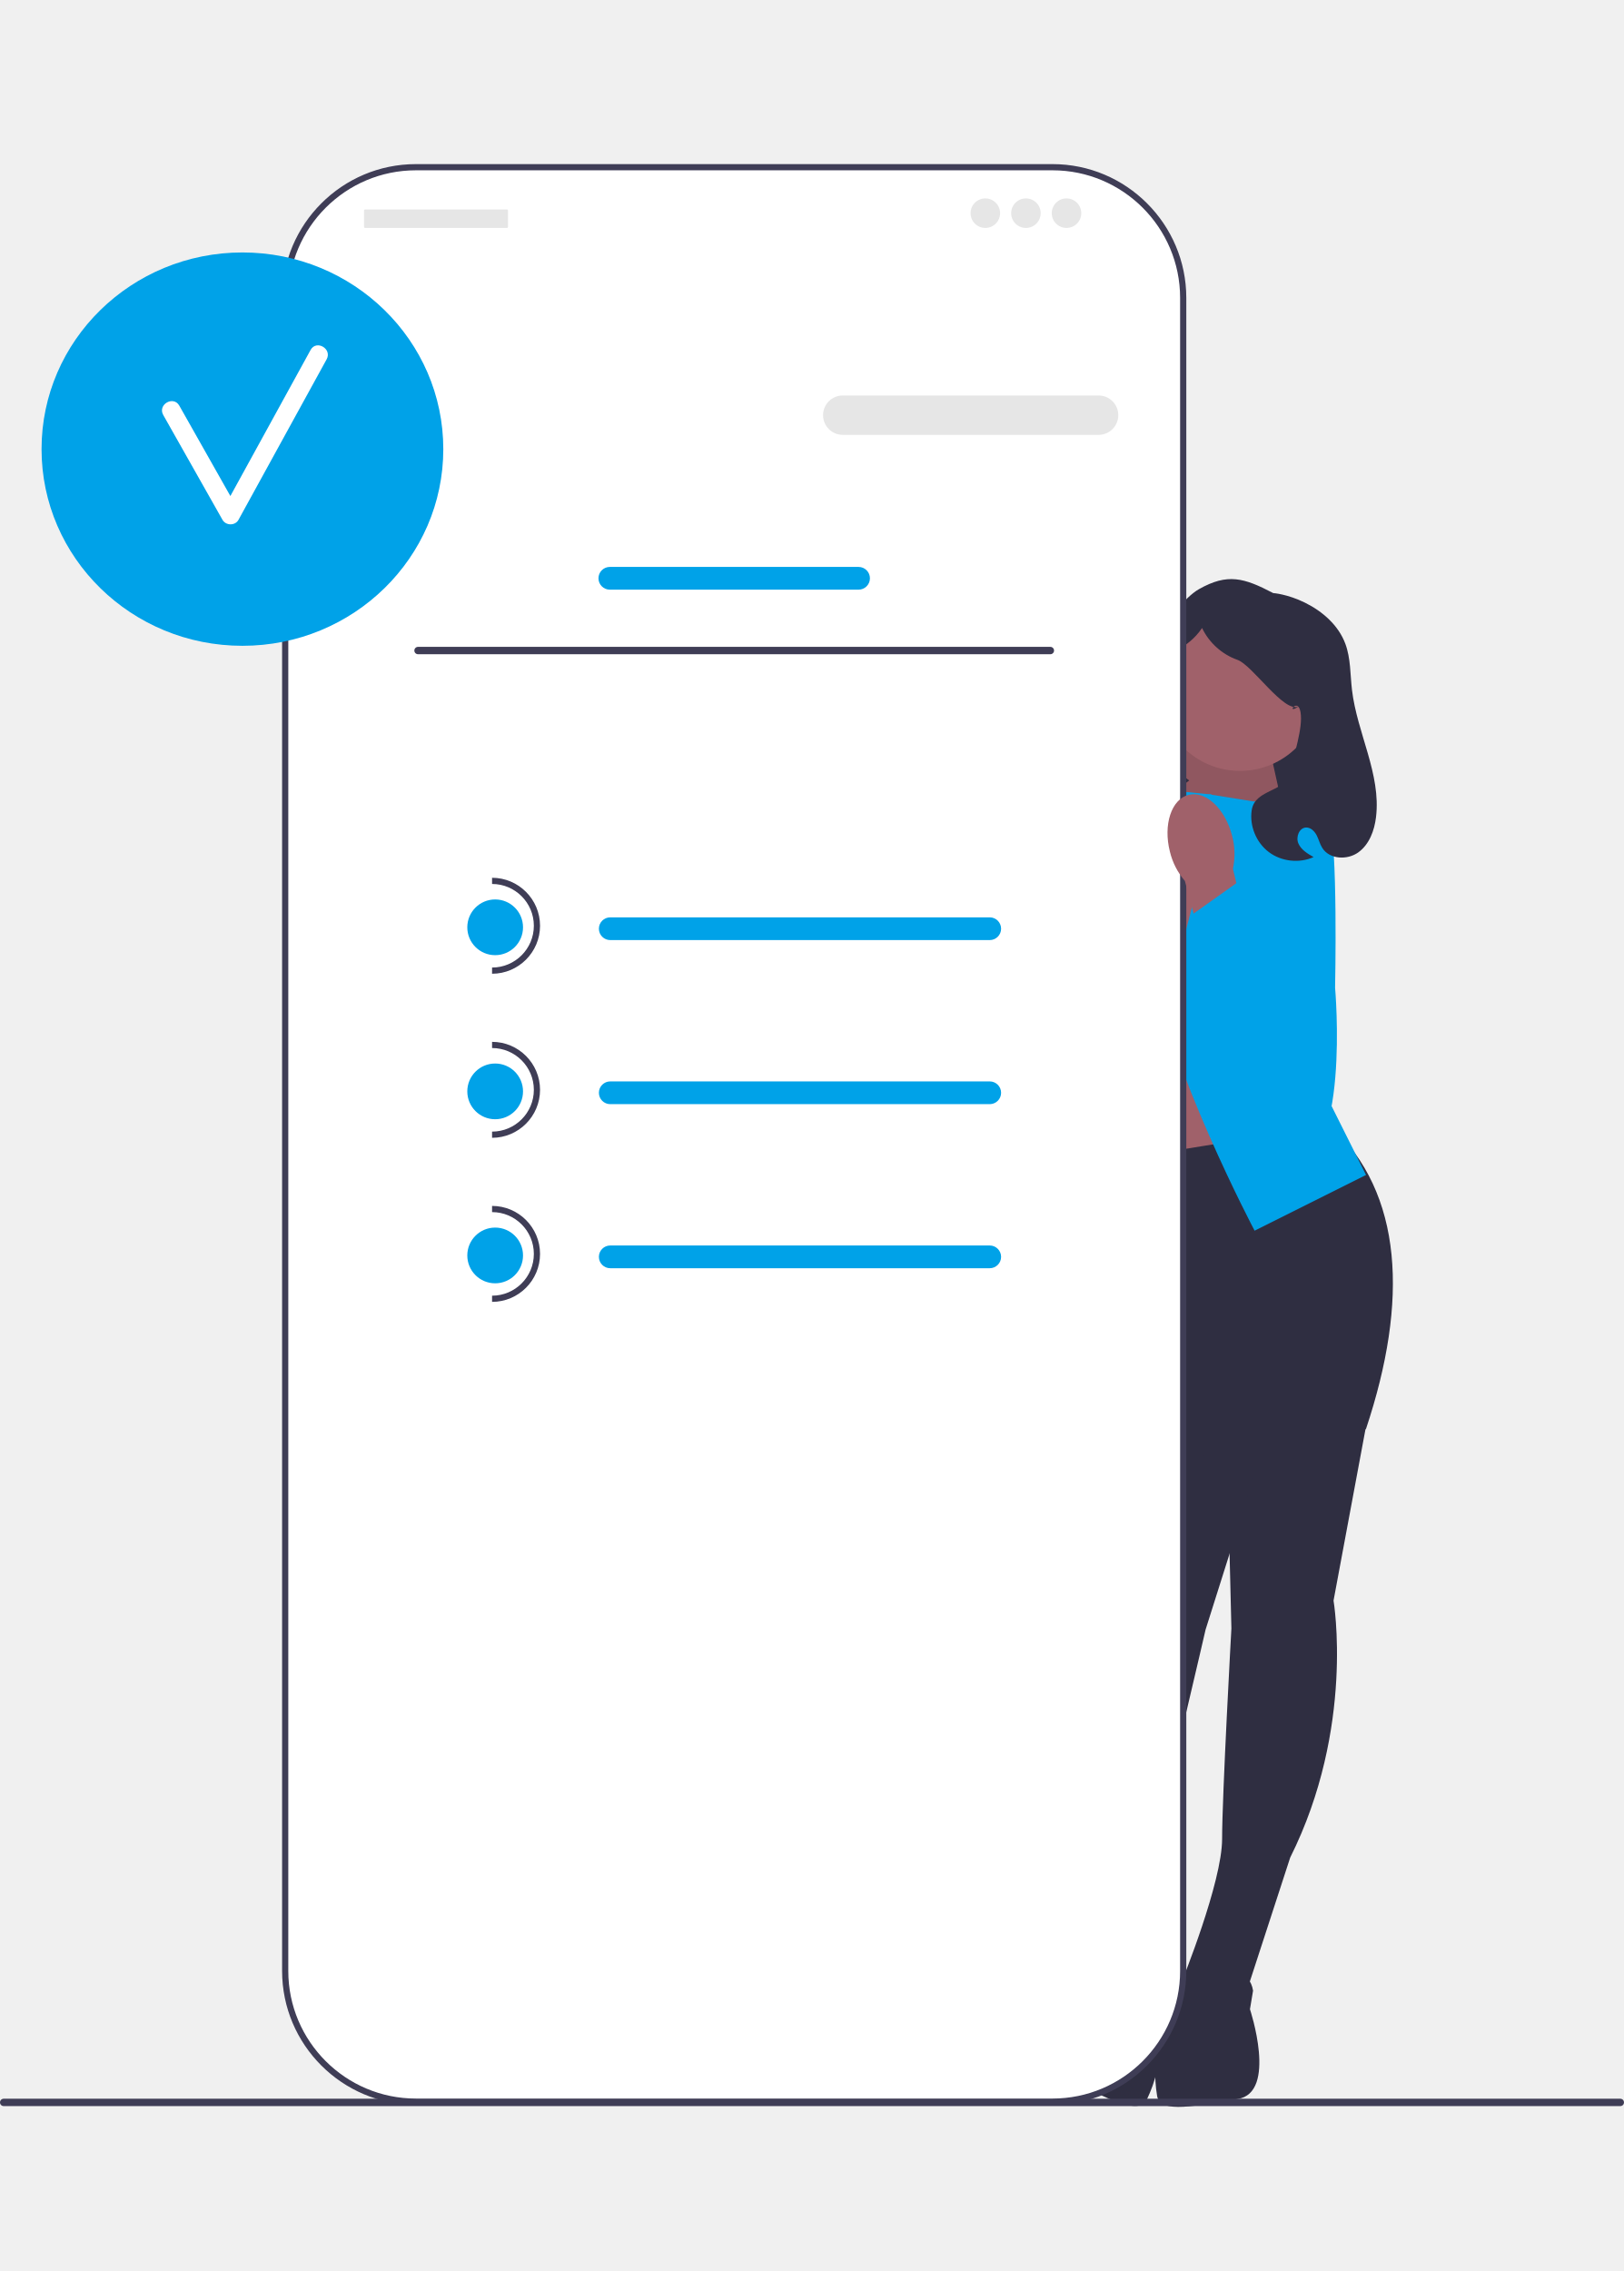
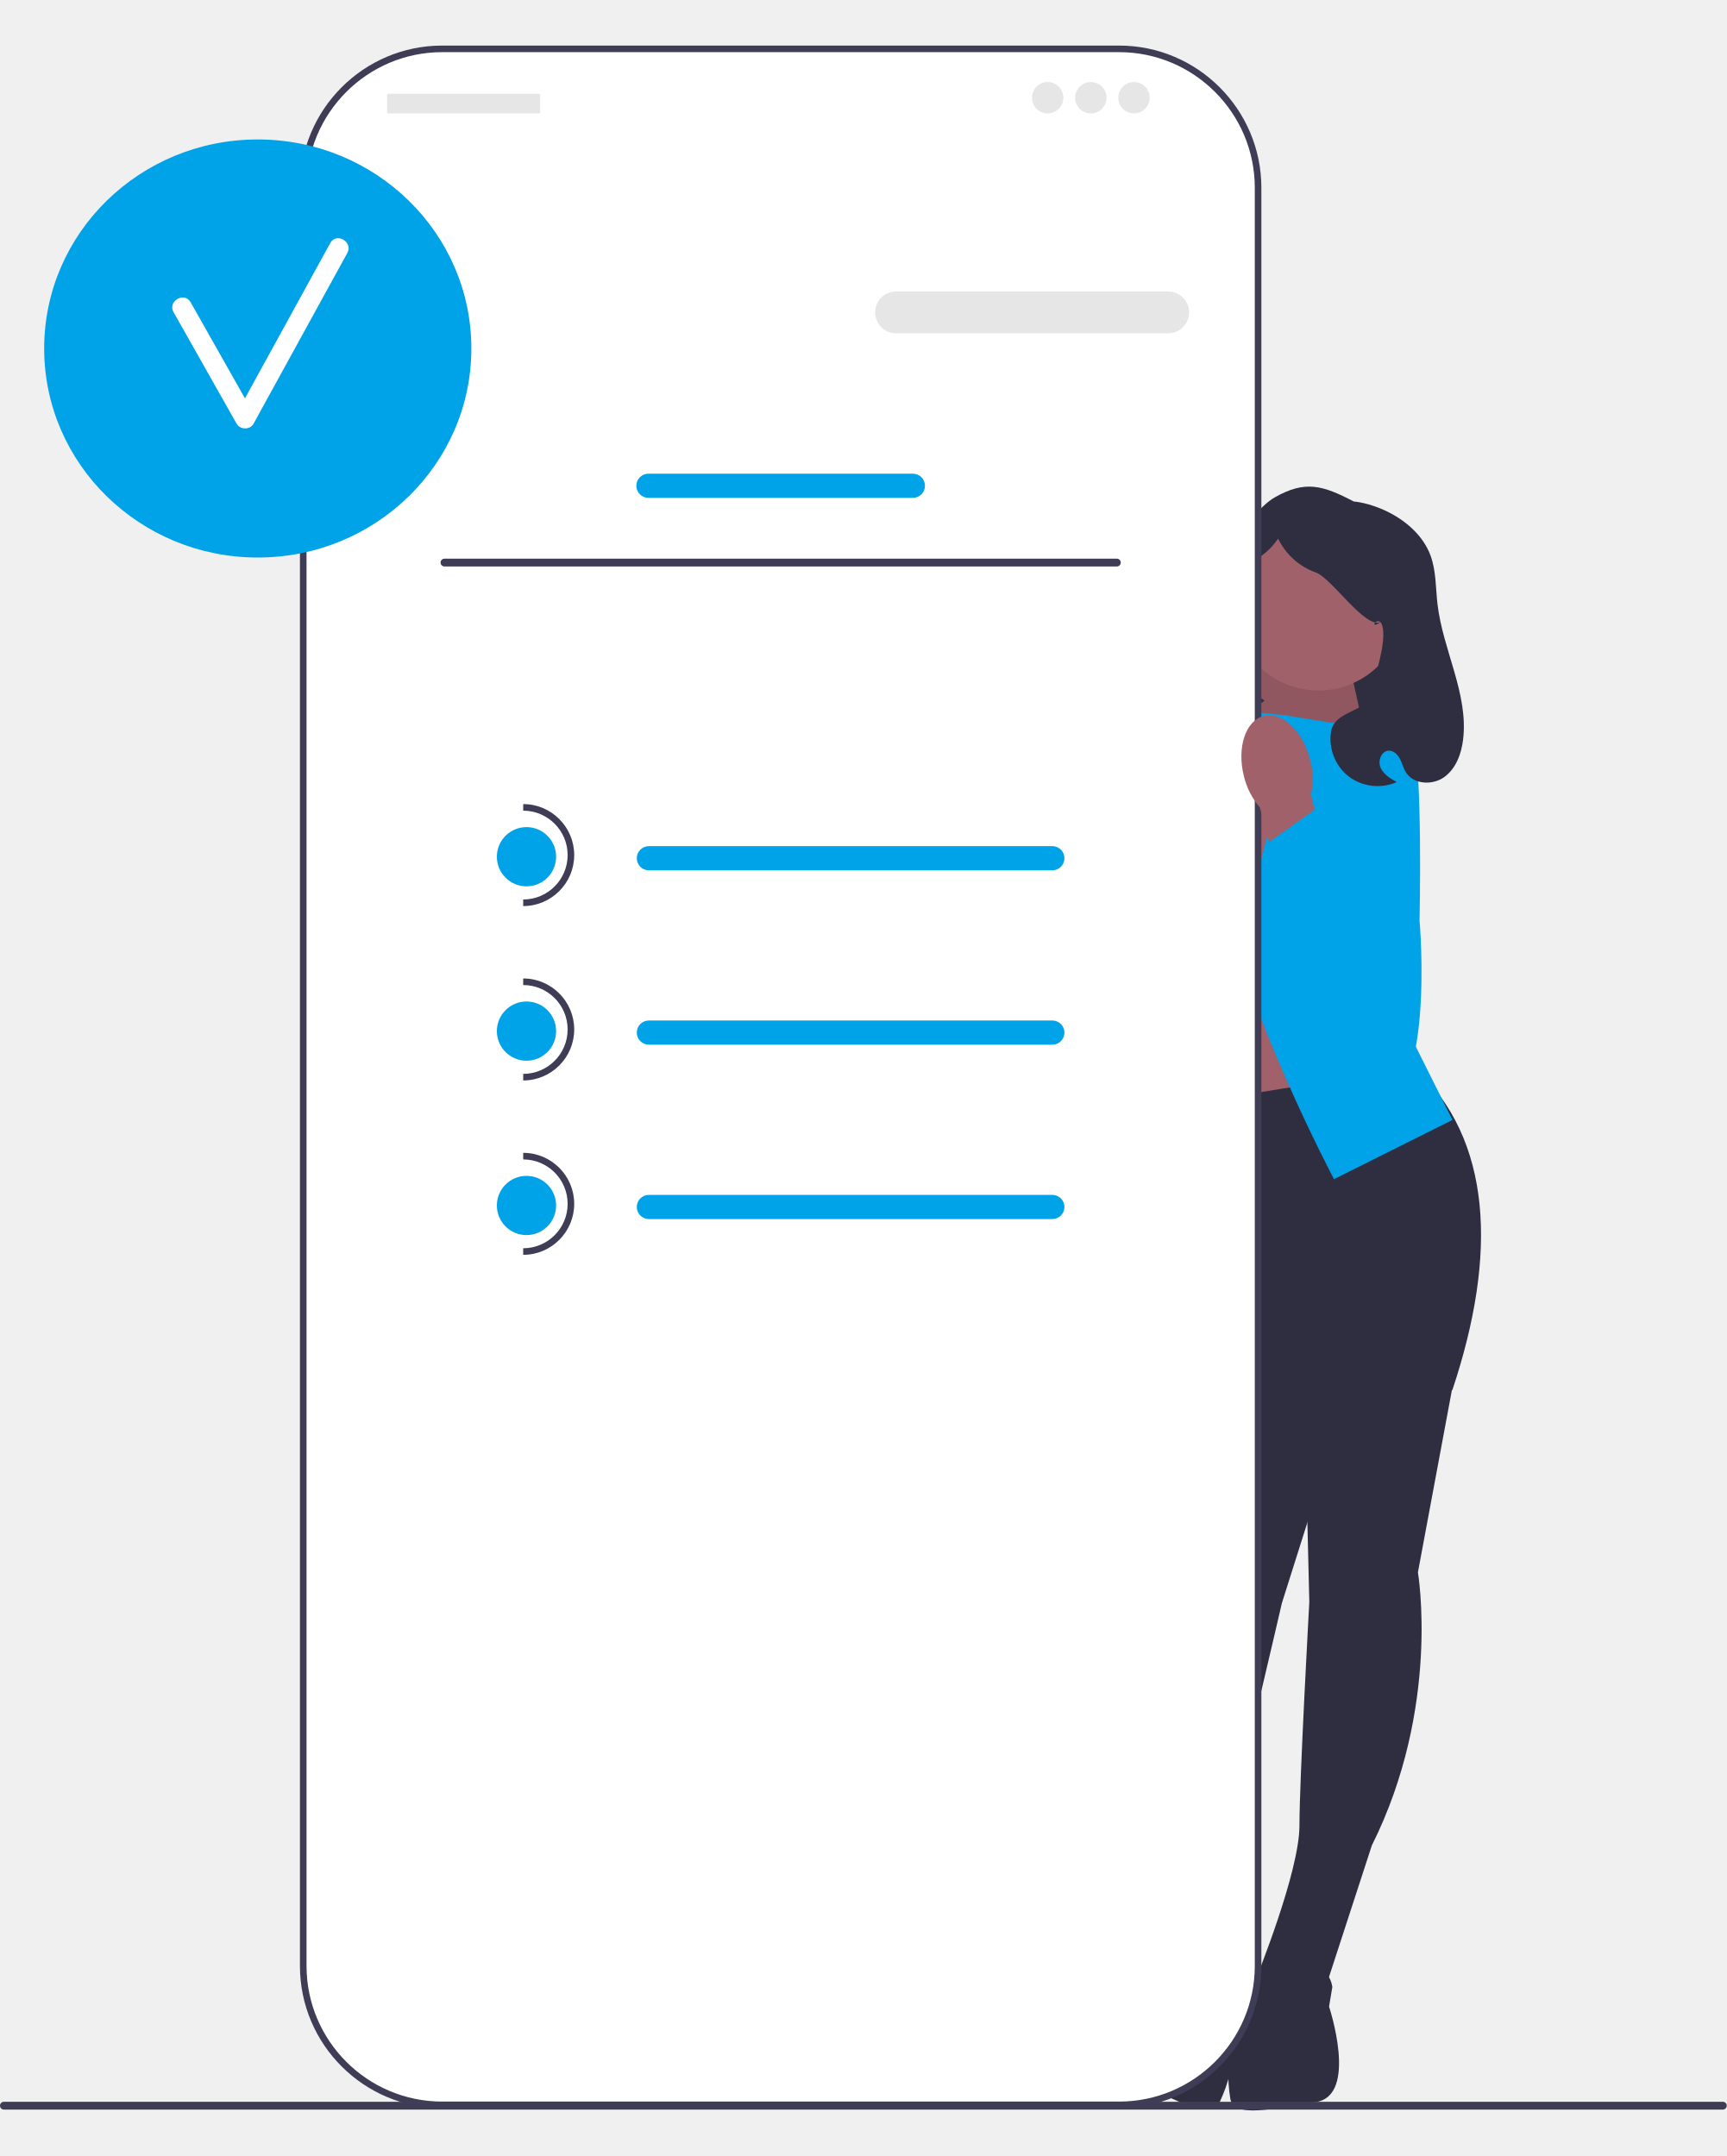
- <svg xmlns="http://www.w3.org/2000/svg" width="200.67" height="280.583" viewBox="0 0 524.67 627.583">
+ <svg xmlns="http://www.w3.org/2000/svg" width="240.67" height="300.583" viewBox="0 0 524.67 627.583">
  <path d="M369.046,148.038h51.762v17.044c0,28.568-23.194,51.762-51.762,51.762h-0v-68.806h0Z" transform="translate(789.8544 364.8812) rotate(-180)" fill="#2f2e41" />
  <polygon points="409.335 185.027 418.235 225.056 366.083 216.397 387.335 178.538 409.335 185.027" fill="#a0616a" />
  <polygon points="409.335 185.027 418.235 225.056 366.083 216.397 387.335 178.538 409.335 185.027" opacity=".1" />
  <rect x="359.335" y="270.538" width="50" height="74" transform="translate(768.67 615.0769) rotate(-180)" fill="#a0616a" />
  <path d="M441.835,405.038l-11,59s7,41-14,83l-14,43-21-3s13-32,13-46c0-14,3-68,3-68l-1.5-61.618,45.5-6.382Z" fill="#2f2e41" />
  <path d="M378.835,586.038s24-9,26,4l-1,6s9,27-4,29c-13,2-25,5-26-1-1-6-.984-13.49,1.508-18.745,2.492-5.255,3.492-19.255,3.492-19.255Z" fill="#2f2e41" />
  <g>
    <path d="M366.134,395.886l-5.842,59.732s-18.126,37.436-9.635,83.619l1.489,45.197,21.006,2.959s-3.588-34.353,.306-47.801c3.894-13.448,16.03-66.152,16.03-66.152l18.577-58.77-41.93-18.784Z" fill="#2f2e41" />
    <path d="M376.311,587.267s-20.55-15.32-26.087-3.389l-.708,6.041s-16.154,23.432-4.223,28.968c11.931,5.537,22.623,11.755,25.252,6.27,2.629-5.485,4.697-12.684,3.765-18.425-.932-5.741,2.001-19.467,2.001-19.467Z" fill="#2f2e41" />
  </g>
  <path d="M429.835,310.538c23.519,21.948,25.264,56.673,11.5,98,0,0-44,30-76-8l-16-77,80.5-13Z" fill="#2f2e41" />
  <path d="M390.335,203.538l25,4-2,63,28,56-36,18s-28-53-33-86c-5-33-2-57-2-57l20,2Z" fill="#00a2e8" />
  <path d="M371.335,205.538l-25,4,2,63-6,58,14,16s28-53,33-86,2-57,2-57l-20,2Z" fill="#00a2e8" />
  <path d="M401.335,207.038l5.5-1.5s19.5-2.5,22.5,5.5c3,8,2,55,2,55,0,0,5.16,57.685-14.92,58.343-20.08,.657-16.08-47.343-16.08-47.343l1-70Z" fill="#00a2e8" />
  <circle cx="400.608" cy="170.131" r="25.881" fill="#a0616a" />
  <path d="M368.335,209.038l-5.5-1.5s-19.5-2.5-22.5,5.5-2,55-2,55c0,0-5.16,57.685,14.92,58.343s16.08-47.343,16.08-47.343l-1-70Z" fill="#00a2e8" />
  <path d="M385.658,205.75c-5.552-1.409-11.847,4.521-14.061,13.249-.932,3.474-1.019,7.121-.253,10.635l-2.386,9.92-.176-.009-18.818,44.349c-4.375,10.312-3.913,22.15,1.668,31.862,3.32,5.778,7.678,9.662,12.795,5.697,8.491-6.579,14.037-44.249,16.569-65.888l5.855-21.996c2.35-2.725,4.013-5.973,4.851-9.472,2.215-8.724-.491-16.938-6.043-18.347Z" fill="#a0616a" />
  <path d="M351.06,191.069c1.316-4.003,3.915-7.507,5.078-11.557,1.544-5.378,4.831,6.552,5.151,.967,.61-10.617,16.813-37.926,26.063-43.172,9.25-5.246,14.563-3.664,23.987,1.262,0,0,4.575,.291,10.27,3.103,5.695,2.812,10.822,7.315,13.037,13.267,1.756,4.718,1.561,9.9,2.148,14.9,1.634,13.93,9.443,27.178,7.767,41.103-.523,4.345-2.174,8.837-5.726,11.392-3.552,2.555-9.291,2.277-11.629-1.421-.798-1.262-1.135-2.76-1.819-4.087-.684-1.327-1.919-2.565-3.412-2.524-2.244,.062-3.386,3.073-2.501,5.135s2.964,3.308,4.916,4.416c-4.649,2.091-10.416,1.44-14.482-1.635-4.066-3.076-6.261-8.448-5.513-13.491,1.054-7.106,11.406-5.635,12.626-12.715,.888-5.154,4.005-13.777,3.156-18.937-.849-5.16-4.928,1.088-.631-1.894-4.727,2.279-14.837-13.31-19.786-15.056-4.948-1.746-9.144-5.527-11.394-10.267-5.248,7.608-9.865,5.542-11.745,14.592-1.88,9.05-.142,29.61,7.598,34.662-3.097,2.113-5.567,5.136-7.02,8.592-.823,1.958-1.357,4.101-2.724,5.727-2.61,3.106-7.429,3.295-11.27,1.989-4.763-1.619-8.835-5.176-11.08-9.678-2.245-4.502-2.637-9.895-1.065-14.673Z" fill="#2f2e41" />
  <path d="M0,626.136c0,.66,.53,1.19,1.19,1.19H523.48c.66,0,1.19-.53,1.19-1.19,0-.66-.53-1.19-1.19-1.19H1.19c-.66,0-1.19,.53-1.19,1.19Z" fill="#3f3d56" />
  <g>
    <path d="M340.038,1H134.369c-23.323,0-42.23,18.907-42.23,42.23V583.663c0,23.323,18.907,42.23,42.23,42.23h205.669c23.323,0,42.23-18.907,42.23-42.23V43.23c0-23.323-18.907-42.23-42.23-42.23Z" fill="#fff" />
    <path d="M340.038,626.892H134.369c-23.837,0-43.23-19.393-43.23-43.229V43.23C91.139,19.393,110.532,0,134.369,0h205.669c23.837,0,43.23,19.393,43.23,43.23V583.663c0,23.837-19.393,43.229-43.23,43.229ZM134.369,2c-22.734,0-41.23,18.496-41.23,41.23V583.663c0,22.734,18.496,41.229,41.23,41.229h205.669c22.734,0,41.23-18.495,41.23-41.229V43.23c0-22.734-18.496-41.23-41.23-41.23H134.369Z" fill="#3f3d56" />
    <path d="M75.144,94.566c-1.806,0-3.274,1.468-3.274,3.274v26.191c0,1.806,1.468,3.274,3.274,3.274s3.274-1.468,3.274-3.274v-26.191c0-1.806-1.468-3.274-3.274-3.274Z" fill="#3f3d56" />
    <path d="M354.936,87.461h-82.668c-3.506,0-6.359-2.853-6.359-6.359s2.853-6.359,6.359-6.359h82.668c3.506,0,6.359,2.853,6.359,6.359s-2.853,6.359-6.359,6.359Z" fill="#e6e6e6" />
    <path d="M277.382,137.469h-80.357c-2.026,0-3.674-1.648-3.674-3.674s1.648-3.674,3.674-3.674h80.357c2.026,0,3.674,1.648,3.674,3.674,0,2.026-1.648,3.674-3.674,3.674Z" fill="#00a2e8" />
    <ellipse cx="78.322" cy="92.07" rx="64.899" ry="63.532" fill="#00a2e8" />
    <path d="M100.349,60.024c-8.64,15.733-17.28,31.465-25.92,47.198-5.507-9.73-10.983-19.476-16.503-29.198-1.906-3.358-7.092-.338-5.181,3.028,6.399,11.27,12.732,22.577,19.131,33.847,1.094,1.927,4.098,1.972,5.181,0,9.491-17.282,18.982-34.565,28.473-51.847,1.86-3.386-3.32-6.417-5.181-3.028Z" fill="#fff" />
    <rect x="117.618" y="14.658" width="46.498" height="5.961" rx=".31" ry=".31" fill="#e6e6e6" />
    <circle cx="318.336" cy="15.85" r="4.769" fill="#e6e6e6" />
    <circle cx="331.451" cy="15.85" r="4.769" fill="#e6e6e6" />
    <circle cx="344.566" cy="15.85" r="4.769" fill="#e6e6e6" />
    <path d="M133.868,157.136c0,.66,.53,1.19,1.19,1.19h204.29c.66,0,1.19-.53,1.19-1.19,0-.66-.53-1.19-1.19-1.19H135.058c-.66,0-1.19,.53-1.19,1.19Z" fill="#3f3d56" />
    <g>
      <path d="M319.758,250.667h-122.598c-2.026,0-3.674-1.648-3.674-3.674s1.648-3.674,3.674-3.674h122.598c2.026,0,3.674,1.648,3.674,3.674,0,2.026-1.648,3.674-3.674,3.674Z" fill="#00a2e8" />
      <path d="M319.758,303.667h-122.598c-2.026,0-3.674-1.648-3.674-3.674s1.648-3.674,3.674-3.674h122.598c2.026,0,3.674,1.648,3.674,3.674,0,2.026-1.648,3.674-3.674,3.674Z" fill="#00a2e8" />
      <path d="M319.758,356.667h-122.598c-2.026,0-3.674-1.648-3.674-3.674s1.648-3.674,3.674-3.674h122.598c2.026,0,3.674,1.648,3.674,3.674,0,2.026-1.648,3.674-3.674,3.674Z" fill="#00a2e8" />
      <circle cx="159.975" cy="246.538" r="9" fill="#00a2e8" />
      <path d="M158.975,261.538v-2c7.444,0,13.5-6.056,13.5-13.5s-6.056-13.5-13.5-13.5v-2c8.547,0,15.5,6.953,15.5,15.5s-6.953,15.5-15.5,15.5Z" fill="#3f3d56" />
      <circle cx="159.975" cy="299.538" r="9" fill="#00a2e8" />
      <path d="M158.975,314.538v-2c7.444,0,13.5-6.056,13.5-13.5,0-7.444-6.056-13.5-13.5-13.5v-2c8.547,0,15.5,6.953,15.5,15.5s-6.953,15.5-15.5,15.5Z" fill="#3f3d56" />
      <circle cx="159.975" cy="352.538" r="9" fill="#00a2e8" />
      <path d="M158.975,367.538v-2c7.444,0,13.5-6.056,13.5-13.5s-6.056-13.5-13.5-13.5v-2c8.547,0,15.5,6.953,15.5,15.5s-6.953,15.5-15.5,15.5Z" fill="#3f3d56" />
    </g>
  </g>
  <path d="M384.012,203.75c5.552-1.409,11.847,4.521,14.061,13.249,.932,3.474,1.019,7.121,.253,10.635l2.386,9.92,.176-.009,18.818,44.349c4.375,10.312,3.913,22.15-1.668,31.862-3.32,5.778-7.678,9.662-12.795,5.697-8.491-6.579-14.037-44.249-16.569-65.888l-5.855-21.996c-2.35-2.725-4.013-5.973-4.851-9.472-2.215-8.724,.491-16.938,6.043-18.347Z" fill="#a0616a" />
  <polygon points="405.389 228.053 384.335 243.019 394.862 309.313 408.065 326.388 423.444 321.069 427.941 289.73 422.649 259.423 405.389 228.053" fill="#00a2e8" />
</svg>
